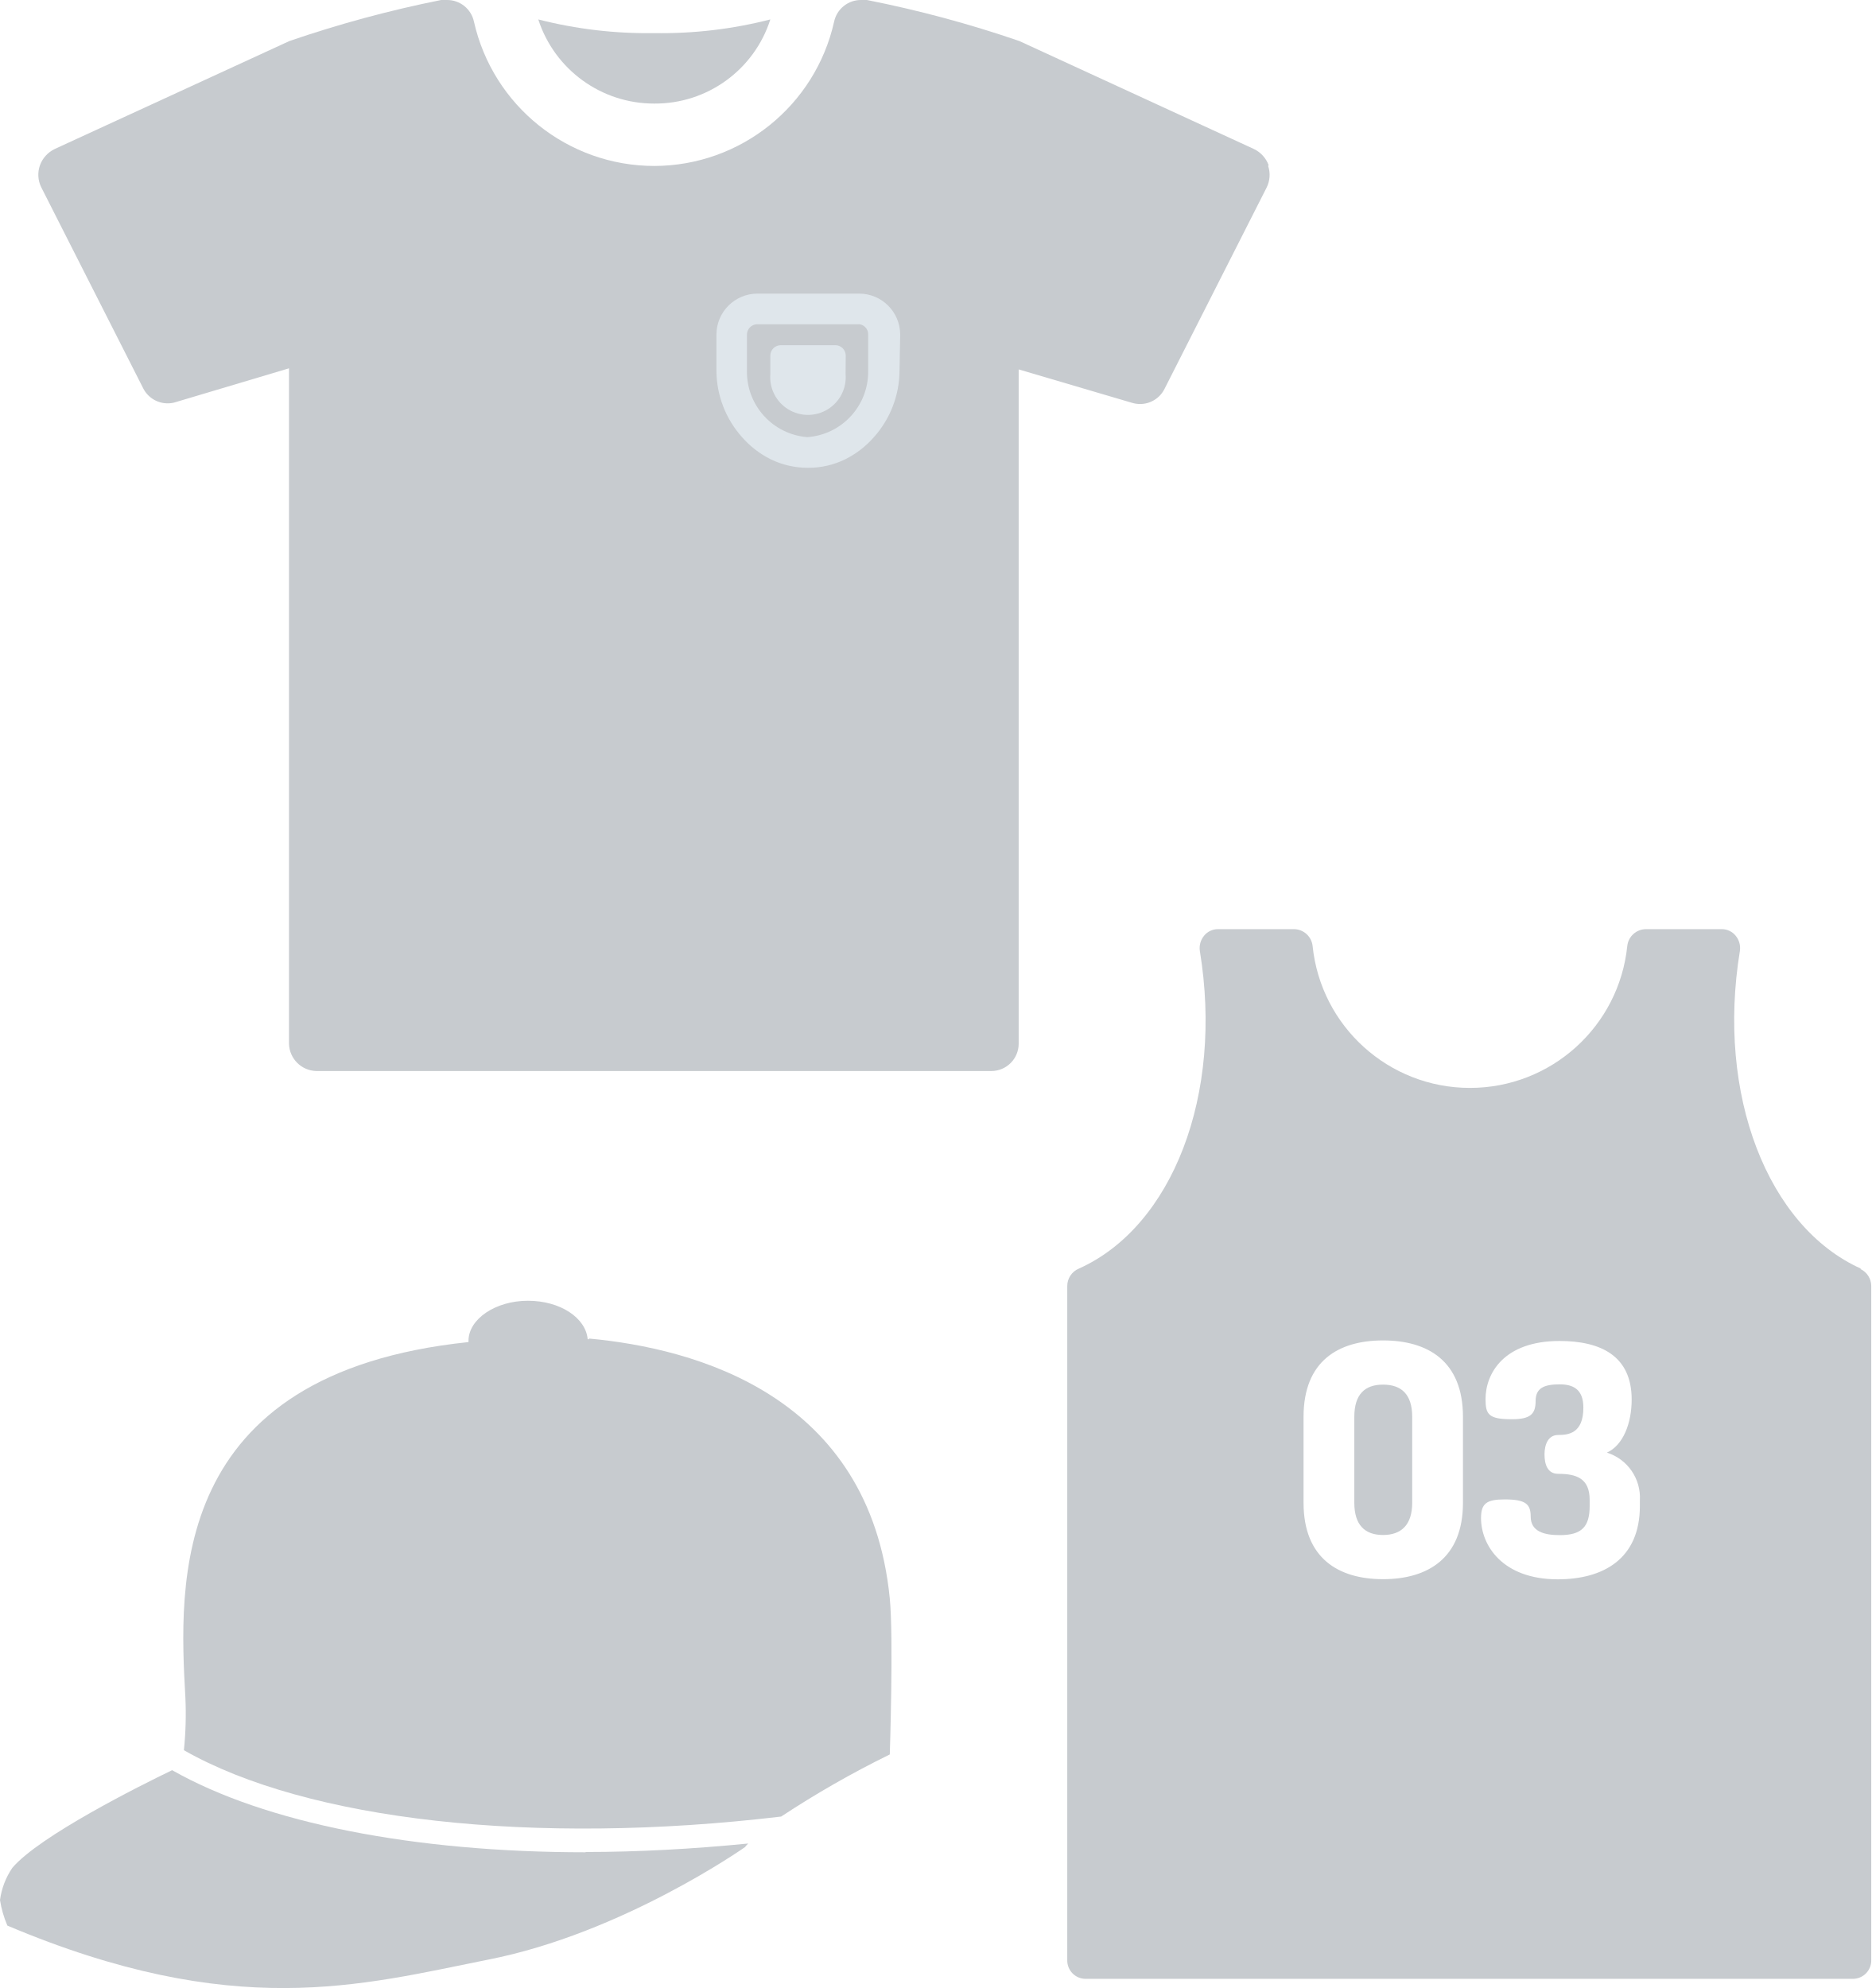
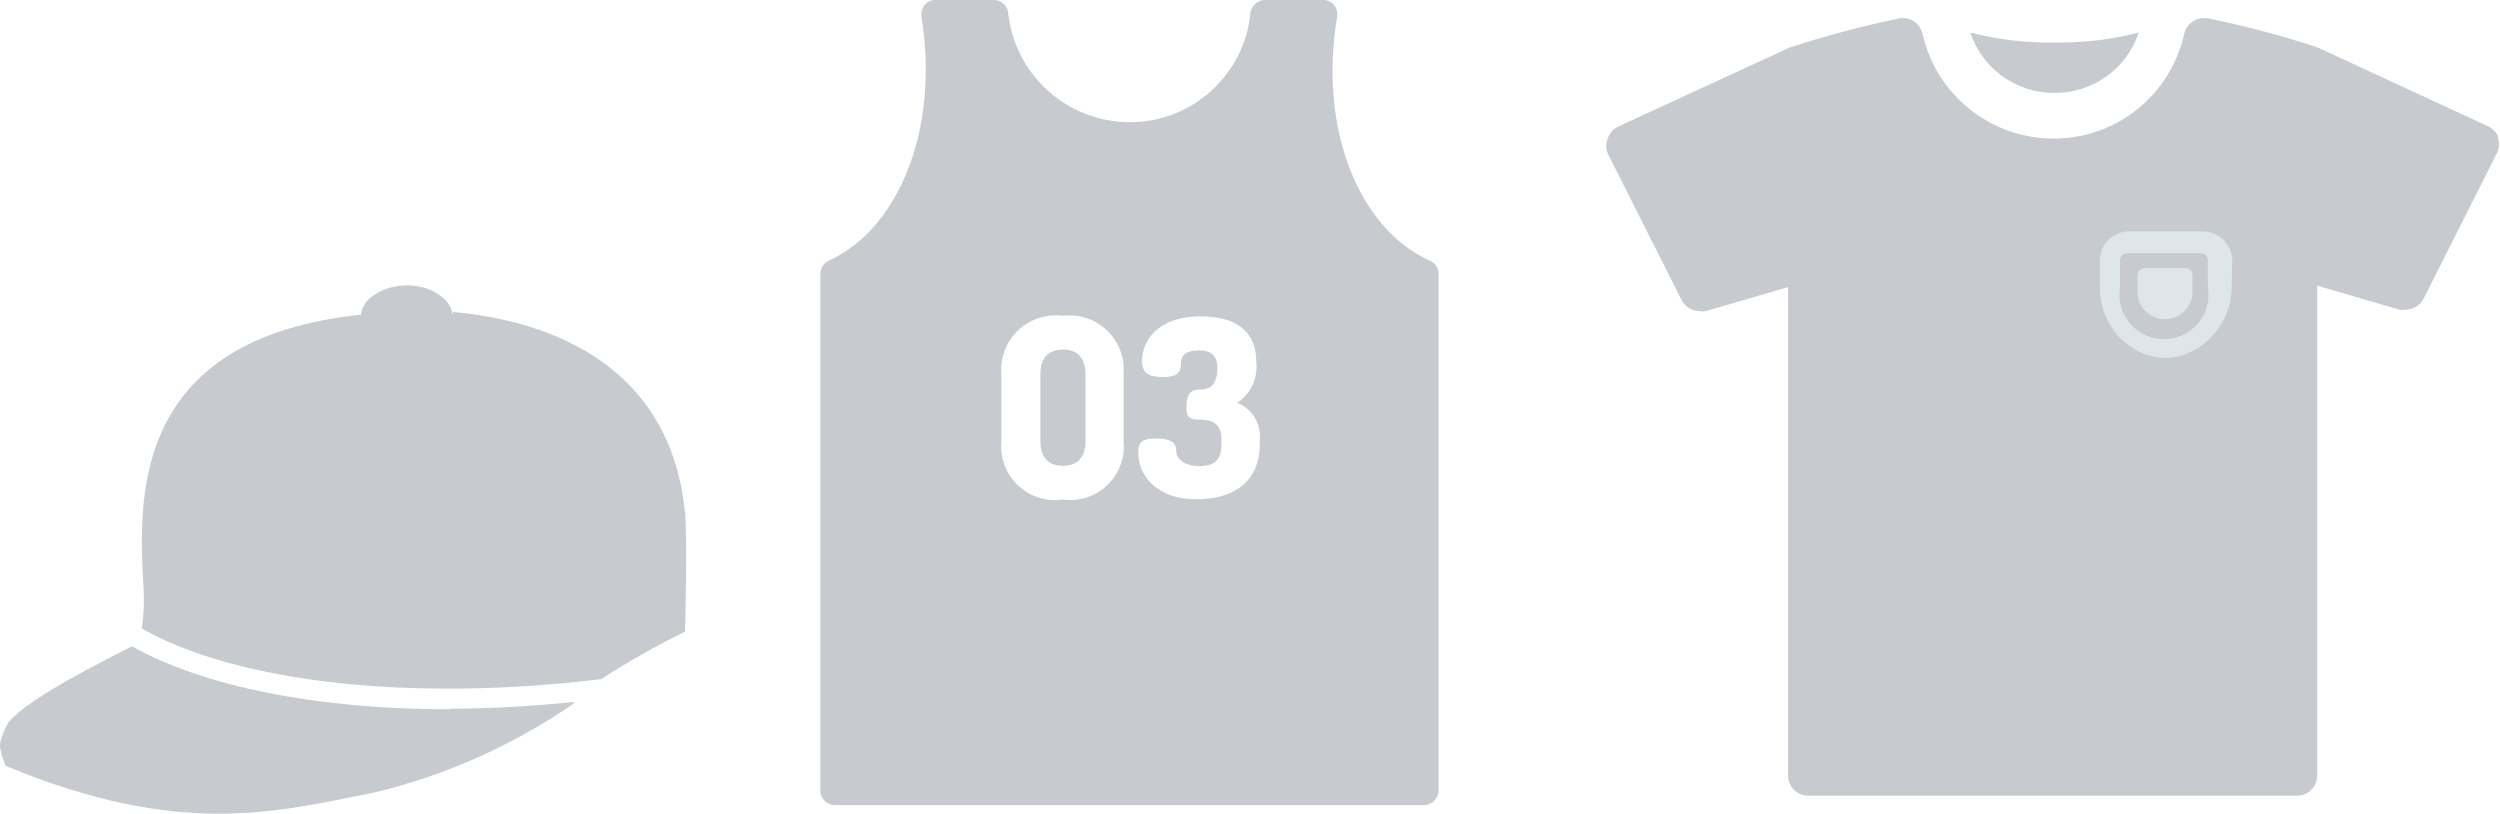
- <svg xmlns="http://www.w3.org/2000/svg" viewBox="0 0 136.8 145.3">
+ <svg xmlns="http://www.w3.org/2000/svg" viewBox="0 0 85.33 27.77">
  <defs>
    <style>.cls-1{fill:#c7cbcf;}.cls-1,.cls-2{fill-rule:evenodd;}.cls-2{fill:#dfe6eb;}</style>
  </defs>
  <g id="Слой_2" data-name="Слой 2">
    <g id="Слой_1-2" data-name="Слой 1">
-       <path class="cls-1" d="M47.82,7.57A8.84,8.84,0,0,0,56.3,1.42a32,32,0,0,1-8.48,1,32.12,32.12,0,0,1-8.48-1,8.89,8.89,0,0,0,8.48,6.15Z" />
-       <path class="cls-1" d="M92.72,12.08a2.12,2.12,0,0,0-1.08-1.19L74.5,3A84.85,84.85,0,0,0,63.36,0c-.11,0-.26,0-.4,0a2,2,0,0,0-2,1.59A13.5,13.5,0,0,1,47.82,12.13,13.52,13.52,0,0,1,34.64,1.59a2,2,0,0,0-2-1.59c-.14,0-.26,0-.4,0A86,86,0,0,0,21.15,3L4,10.89a2.12,2.12,0,0,0-1.08,1.19A2.07,2.07,0,0,0,3,13.66l7.46,14.71a2,2,0,0,0,1.81,1.11,1.83,1.83,0,0,0,.57-.09l8.28-2.47V76.28a2.05,2.05,0,0,0,2,2H72.45a2,2,0,0,0,2-2V27l8.28,2.44a2.12,2.12,0,0,0,.57.09,2,2,0,0,0,1.81-1.11l7.46-14.71a2.07,2.07,0,0,0,.11-1.59Z" />
-       <path class="cls-1" d="M42.8,135.38c-12.53,0-23.41-2.13-30.22-6-2.35,1.13-9.72,4.82-11.68,7.14A5.47,5.47,0,0,0,0,138.87a7.66,7.66,0,0,0,.54,1.87c16.58,7,25.85,4.34,35.12,2.49C45.5,141.31,54.45,135,54.45,135a1.83,1.83,0,0,1,.23-.26c-4.05.4-8.05.62-11.88.62Z" />
-       <path class="cls-1" d="M43.06,97.88h-.11c-.14-1.56-2-2.81-4.37-2.81S34.24,96.41,34.24,98c0,0,0,.06,0,.09-22,2.3-21.15,17.72-20.69,26a26,26,0,0,1-.11,3.83c9,5.13,25.57,7,43.65,4.85a71.86,71.86,0,0,1,7.94-4.54s.28-8.56,0-11.4c-1.47-14.85-14.2-18.28-22-19Z" />
-       <path class="cls-1" d="M101.08,101.2c-1.33,0-2.1.71-2.1,2.35v6.29c0,1.62.77,2.35,2.1,2.35s2.13-.74,2.13-2.35v-6.29c0-1.64-.79-2.35-2.13-2.35Z" />
-       <path class="cls-1" d="M119.85,110.07c0,3.88-2.69,5.36-6,5.36-4.05,0-5.61-2.49-5.61-4.48,0-1.08.43-1.36,1.73-1.36,1.53,0,1.9.34,1.9,1.25,0,1.11,1,1.36,2.13,1.36,1.59,0,2.18-.6,2.18-2.13v-.45c0-1.59-1-1.9-2.3-1.9-.79,0-1-.71-1-1.42s.26-1.42,1-1.42,1.84-.11,1.84-2c0-1.36-.77-1.7-1.73-1.7-1.16,0-1.76.28-1.76,1.22s-.37,1.33-1.73,1.33c-1.7,0-1.93-.34-1.93-1.47,0-1.87,1.33-4.25,5.41-4.25,3,0,5.27,1.08,5.27,4.28,0,1.73-.62,3.34-1.81,3.88a3.45,3.45,0,0,1,2.41,3.49v.45Zm-12.93-.23c0,4.05-2.58,5.58-5.84,5.58s-5.81-1.53-5.81-5.58v-6.29c0-4.08,2.55-5.58,5.81-5.58s5.84,1.5,5.84,5.58ZM136,92.72c-6.8-3.06-10.57-12.7-8.84-23.22a1.42,1.42,0,0,0-.31-1.11,1.3,1.3,0,0,0-1-.48h-5.56a1.38,1.38,0,0,0-1.36,1.22,11.56,11.56,0,0,1-23,0,1.38,1.38,0,0,0-1.36-1.22H89a1.3,1.3,0,0,0-1,.48,1.42,1.42,0,0,0-.31,1.11c1.73,10.52-2,20.15-8.84,23.22A1.38,1.38,0,0,0,78,94v49.27a1.34,1.34,0,0,0,1.36,1.36h56.07a1.34,1.34,0,0,0,1.33-1.36V94a1.38,1.38,0,0,0-.79-1.25Z" />
-       <path class="cls-2" d="M59.64,34.81a8.07,8.07,0,1,0-8.16-8.05,8.13,8.13,0,0,0,8.16,8.05Z" />
-       <path class="cls-1" d="M61.8,27.33a2.76,2.76,0,1,1-5.5,0V26a.76.76,0,0,1,.77-.77h4a.76.76,0,0,1,.74.77Zm1-3.63H55.33a.76.76,0,0,0-.74.77v2.66A4.79,4.79,0,0,0,59,31.95a4.79,4.79,0,0,0,4.45-4.82V24.46a.74.74,0,0,0-.74-.77Z" />
-       <path class="cls-1" d="M65.74,27.13a7.34,7.34,0,0,1-1.87,4.82,6.83,6.83,0,0,1-2.1,1.62,6.08,6.08,0,0,1-2.72.62,6.16,6.16,0,0,1-2.72-.62,6.83,6.83,0,0,1-2.1-1.62,7.34,7.34,0,0,1-1.87-4.82V24.46a3,3,0,0,1,3-3h7.43a3,3,0,0,1,3,3ZM60.07,17c-16.19.34-8.73,8-8.11,17.21.54,2.58,10.12,7,13,.43C67,30.1,77.19,20.47,60.07,17Z" />
+       <path class="cls-1" d="M70.1,3.17A3,3,0,0,0,73,1.11a10.72,10.72,0,0,1-2.86.34,10.79,10.79,0,0,1-2.89-.34A3,3,0,0,0,70.1,3.17Z" />
+       <path class="cls-1" d="M85.29,4.71a.72.72,0,0,0-.37-.4L79.11,1.62a33.47,33.47,0,0,0-3.77-1h-.11a.68.68,0,0,0-.68.54A4.56,4.56,0,0,1,70.1,4.73a4.59,4.59,0,0,1-4.48-3.57A.67.67,0,0,0,65,.62h-.14a35.14,35.14,0,0,0-3.77,1L55.25,4.31a.72.72,0,0,0-.37.4.7.7,0,0,0,0,.54l2.52,5a.7.7,0,0,0,.62.37.48.48,0,0,0,.2,0l2.81-.82V26.48a.69.69,0,0,0,.68.68h16.7a.69.69,0,0,0,.68-.68V9.75l2.81.82a.48.48,0,0,0,.2,0,.7.7,0,0,0,.62-.37l2.52-5a.7.7,0,0,0,0-.54Z" />
+       <path class="cls-1" d="M15.36,24.21c-4.51,0-8.39-.77-10.86-2.15-.82.43-3.49,1.73-4.2,2.58a2.24,2.24,0,0,0-.31.82,3.42,3.42,0,0,0,.2.68c6,2.49,9.27,1.56,12.59.91a20.39,20.39,0,0,0,6.75-3l.09-.09c-1.45.14-2.89.23-4.25.23Z" />
+       <path class="cls-1" d="M15.45,10.74h0c-.06-.54-.74-1-1.56-1s-1.56.48-1.56,1v0c-7.91.82-7.6,6.35-7.43,9.35a6.68,6.68,0,0,1-.06,1.36c3.23,1.84,9.18,2.52,15.68,1.73a27.41,27.41,0,0,1,2.86-1.62s.09-3.06,0-4.08c-.54-5.33-5.1-6.58-7.91-6.83Z" />
+       <path class="cls-1" d="M36.28,11.93c-.48,0-.77.26-.77.85v2.27c0,.57.28.85.77.85s.77-.28.77-.85V12.78c0-.6-.31-.85-.77-.85Z" />
+       <path class="cls-1" d="M43,15.14c0,1.39-1,1.9-2.15,1.9-1.45,0-2-.88-2-1.59,0-.4.17-.48.62-.48s.68.11.68.43.37.51.77.51c.57,0,.77-.23.77-.77V15c0-.57-.34-.68-.79-.68s-.4-.26-.4-.51.09-.51.4-.51.65-.06.65-.74c0-.48-.28-.6-.62-.6s-.62.09-.62.43-.14.48-.62.48-.71-.14-.71-.54c0-.65.48-1.53,2-1.53,1.08,0,1.9.4,1.9,1.56a1.48,1.48,0,0,1-.65,1.39A1.23,1.23,0,0,1,43,15v.17Zm-4.65-.09a1.83,1.83,0,0,1-2.07,2,1.84,1.84,0,0,1-2.1-2V12.78a1.86,1.86,0,0,1,2.1-2,1.85,1.85,0,0,1,2.07,2ZM48.81,8.9C46.35,7.8,45,4.34,45.64.57a.51.51,0,0,0-.11-.4A.46.46,0,0,0,45.16,0h-2a.51.51,0,0,0-.48.43,4.13,4.13,0,0,1-4.11,3.74A4.18,4.18,0,0,1,34.41.43.49.49,0,0,0,33.93,0h-2a.46.46,0,0,0-.37.17.51.51,0,0,0-.11.4c.62,3.77-.74,7.23-3.17,8.33a.5.5,0,0,0-.28.45V27a.5.5,0,0,0,.48.48H48.61A.5.5,0,0,0,49.1,27V9.35a.5.5,0,0,0-.28-.45Z" />
+       <path class="cls-2" d="M74.1,12.42a2.74,2.74,0,1,0-2.78-2.72,2.75,2.75,0,0,0,2.78,2.72Z" />
+       <path class="cls-1" d="M74.83,9.86a.94.94,0,1,1-1.87,0V9.41a.25.25,0,0,1,.26-.26h1.36a.25.25,0,0,1,.26.26Zm.31-1.22H72.62a.25.25,0,0,0-.26.26v.91a1.52,1.52,0,1,0,3,0V8.9a.25.25,0,0,0-.26-.26Z" />
+       <path class="cls-1" d="M76.17,9.81a2.41,2.41,0,0,1-.65,1.64,2.24,2.24,0,0,1-.71.54,2,2,0,0,1-.91.23A2.17,2.17,0,0,1,73,12a2.61,2.61,0,0,1-.71-.54,2.53,2.53,0,0,1-.62-1.64V8.9a1,1,0,0,1,1-1h2.52a1,1,0,0,1,1,1ZM74.24,6.38c-5.47.11-3,2.72-2.75,5.84.17.88,3.43,2.35,4.39.14.68-1.53,4.17-4.79-1.64-6Z" />
    </g>
  </g>
</svg>
